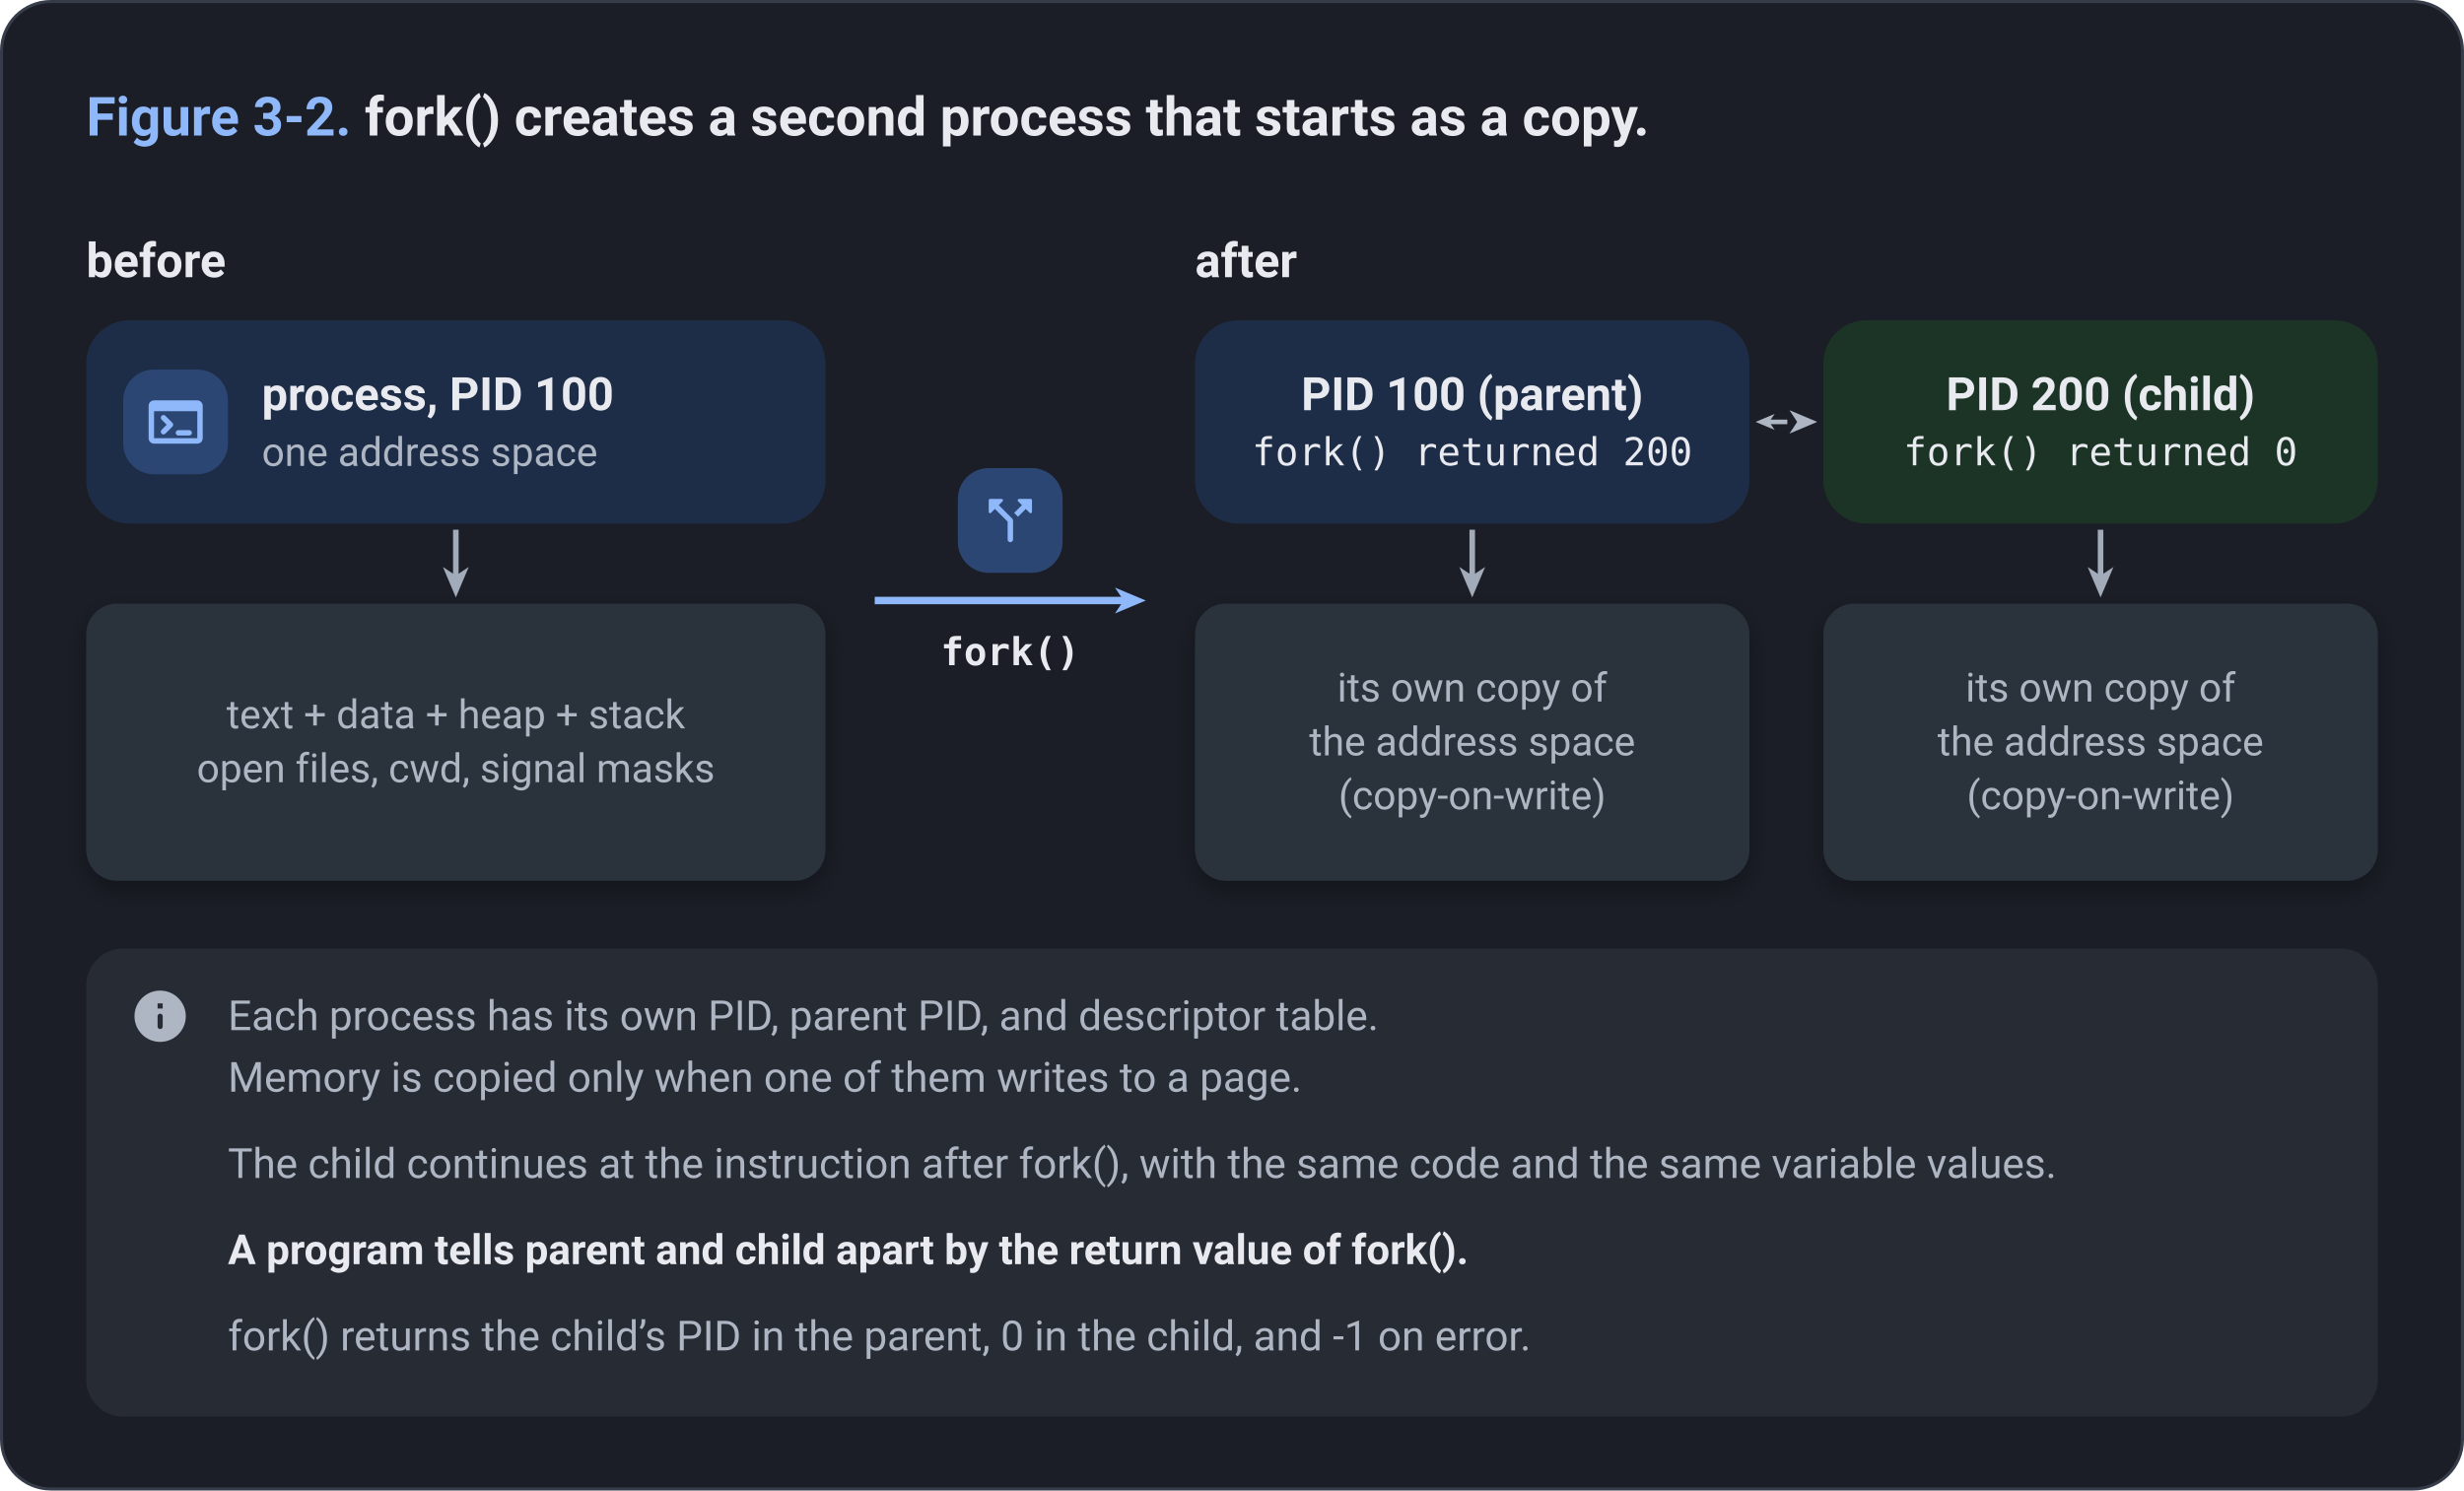
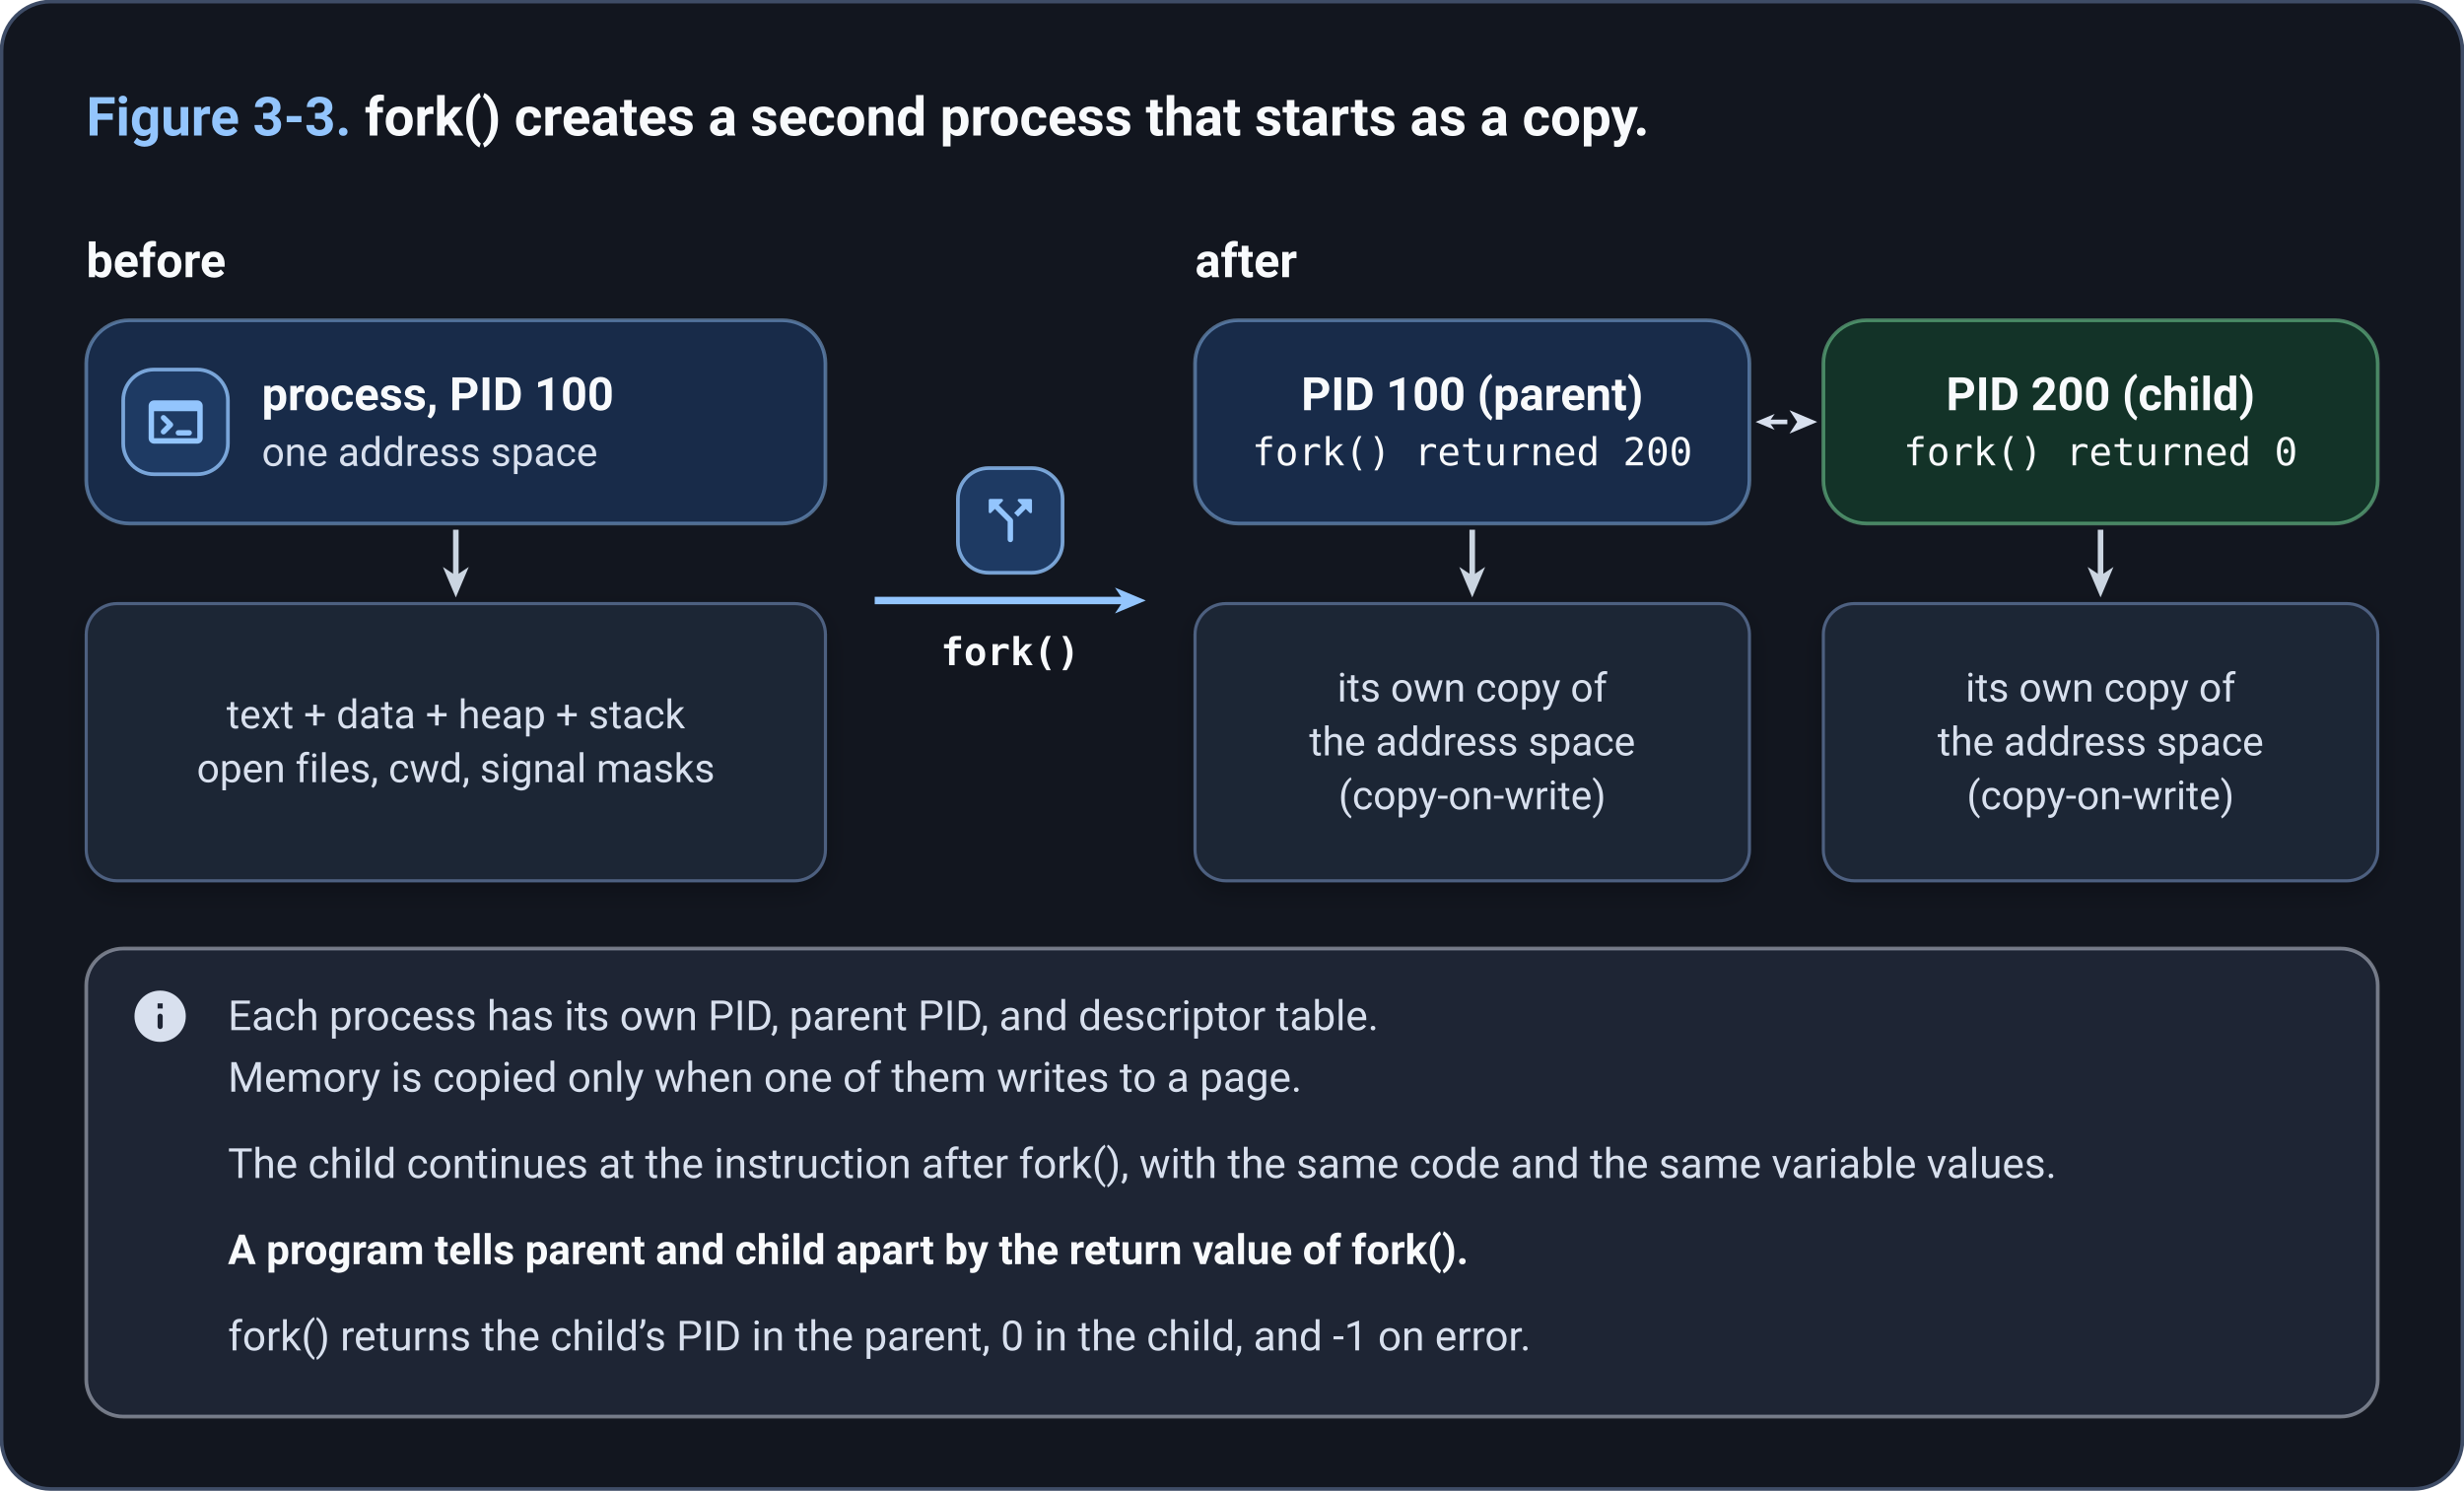
<svg xmlns="http://www.w3.org/2000/svg" viewBox="0 0 800 484" width="800" height="484">
  <style>
-     text { font-family: -apple-system, BlinkMacSystemFont, "Segoe UI", Roboto, "Helvetica Neue", Arial, sans-serif; fill: #E8EAF0; }
-     .paper { fill: #1B1E26; }
-     .frame { fill: #1B1E26; stroke: #363C49; stroke-width: 1; }
-     .card { fill: #2B303B; }
-     .hair { stroke: #363C49; stroke-width: 1.2; fill: none; }
-     .muted { fill: #AEB6C3; }
-     .ink { fill: #E8EAF0; }
+     text { font-family: -apple-system, BlinkMacSystemFont, "Segoe UI", Roboto, "Helvetica Neue", Arial, sans-serif; fill: #F8FAFC; }
+     .paper { fill: #12161F; }
+     .frame { fill: #12161F; stroke: #3E4C66; stroke-width: 1.2; }
+     .card { fill: #1E2636; stroke: #4E6080; stroke-width: 1; }
+     .hair { stroke: #3E4C66; stroke-width: 1.2; fill: none; }
+     .muted { fill: #D8E0EE; }
+     .ink { fill: #F8FAFC; }
    .title { font-size: 17.5px; font-weight: 650; }
    .head { font-size: 15.5px; font-weight: 650; }
    .name { font-size: 15px; font-weight: 650; }
    .body { font-size: 13.5px; }
    .sub { font-size: 13px; }
    .mono { font-size: 12.5px; font-family: "SF Mono", SFMono-Regular, ui-monospace, Menlo, Consolas, monospace; }
    .monob { font-size: 12.5px; font-weight: 650; font-family: "SF Mono", SFMono-Regular, ui-monospace, Menlo, Consolas, monospace; }
    .small { font-size: 12px; }
    .note { font-size: 13.5px; }
    .noteb { font-size: 13.5px; font-weight: 650; }
-     .sub, .small, .note { fill: #AEB6C3; }
-     .c-blue { fill: #1E2D47; }
-     .m-blue { fill: #2C4674; }
-     .a-blue { fill: #8FB8FA; }
-     .t-blue { fill: #8FB8FA; }
-     .w-blue { stroke: #8FB8FA; fill: none; stroke-linecap: butt; stroke-linejoin: round; }
-     .o-blue { stroke: #8FB8FA; fill: none; stroke-width: 1.5; }
-     .h-blue { stroke: #8FB8FA; stroke-width: 1.4; }
-     .c-green { fill: #1B3426; }
-     .m-green { fill: #28553B; }
-     .a-green { fill: #82D69C; }
-     .t-green { fill: #82D69C; }
-     .w-green { stroke: #82D69C; fill: none; stroke-linecap: butt; stroke-linejoin: round; }
-     .o-green { stroke: #82D69C; fill: none; stroke-width: 1.5; }
-     .h-green { stroke: #82D69C; stroke-width: 1.4; }
-     .c-amber { fill: #3A2D14; }
-     .m-amber { fill: #5E471A; }
-     .a-amber { fill: #F3C06B; }
-     .t-amber { fill: #F3C06B; }
-     .w-amber { stroke: #F3C06B; fill: none; stroke-linecap: butt; stroke-linejoin: round; }
-     .o-amber { stroke: #F3C06B; fill: none; stroke-width: 1.5; }
-     .h-amber { stroke: #F3C06B; stroke-width: 1.4; }
-     .c-red { fill: #41221D; }
-     .m-red { fill: #69322B; }
-     .a-red { fill: #F59E8D; }
-     .t-red { fill: #F59E8D; }
-     .w-red { stroke: #F59E8D; fill: none; stroke-linecap: butt; stroke-linejoin: round; }
-     .o-red { stroke: #F59E8D; fill: none; stroke-width: 1.5; }
-     .h-red { stroke: #F59E8D; stroke-width: 1.4; }
-     .c-purple { fill: #2C2549; }
-     .m-purple { fill: #453978; }
-     .a-purple { fill: #BCA8F7; }
-     .t-purple { fill: #BCA8F7; }
-     .w-purple { stroke: #BCA8F7; fill: none; stroke-linecap: butt; stroke-linejoin: round; }
-     .o-purple { stroke: #BCA8F7; fill: none; stroke-width: 1.5; }
-     .h-purple { stroke: #BCA8F7; stroke-width: 1.4; }
-     .c-teal { fill: #15332F; }
-     .m-teal { fill: #1F514B; }
-     .a-teal { fill: #72D5CA; }
-     .t-teal { fill: #72D5CA; }
-     .w-teal { stroke: #72D5CA; fill: none; stroke-linecap: butt; stroke-linejoin: round; }
-     .o-teal { stroke: #72D5CA; fill: none; stroke-width: 1.5; }
-     .h-teal { stroke: #72D5CA; stroke-width: 1.4; }
-     .c-gray { fill: #272B34; }
-     .m-gray { fill: #3A404D; }
-     .a-gray { fill: #AEB6C3; }
-     .t-gray { fill: #AEB6C3; }
-     .w-gray { stroke: #AEB6C3; fill: none; stroke-linecap: butt; stroke-linejoin: round; }
-     .o-gray { stroke: #AEB6C3; fill: none; stroke-width: 1.5; }
-     .h-gray { stroke: #AEB6C3; stroke-width: 1.4; }
-     .c-wire { fill: #272B34; }
-     .m-wire { fill: #3A404D; }
-     .a-wire { fill: #A2ABB9; }
-     .t-wire { fill: #A2ABB9; }
-     .w-wire { stroke: #A2ABB9; fill: none; stroke-linecap: butt; stroke-linejoin: round; }
-     .o-wire { stroke: #A2ABB9; fill: none; stroke-width: 1.5; }
-     .h-wire { stroke: #A2ABB9; stroke-width: 1.4; }
+     .sub, .small, .note { fill: #D8E0EE; }
+     .c-blue { fill: #182B49; stroke: #93C5FD; stroke-opacity: 0.48; stroke-width: 1.2; }
+     .m-blue { fill: #1E3A63; stroke: #93C5FD; stroke-opacity: 0.78; stroke-width: 1.2; }
+     .a-blue { fill: #93C5FD; }
+     .t-blue { fill: #93C5FD; }
+     .w-blue { stroke: #93C5FD; fill: none; stroke-linecap: butt; stroke-linejoin: round; }
+     .o-blue { stroke: #93C5FD; fill: none; stroke-width: 1.5; }
+     .h-blue { stroke: #93C5FD; stroke-width: 1.4; }
+     .c-green { fill: #133328; stroke: #86EFAC; stroke-opacity: 0.48; stroke-width: 1.2; }
+     .m-green { fill: #184D3B; stroke: #86EFAC; stroke-opacity: 0.78; stroke-width: 1.2; }
+     .a-green { fill: #86EFAC; }
+     .t-green { fill: #86EFAC; }
+     .w-green { stroke: #86EFAC; fill: none; stroke-linecap: butt; stroke-linejoin: round; }
+     .o-green { stroke: #86EFAC; fill: none; stroke-width: 1.5; }
+     .h-green { stroke: #86EFAC; stroke-width: 1.4; }
+     .c-amber { fill: #34250F; stroke: #FDE078; stroke-opacity: 0.48; stroke-width: 1.2; }
+     .m-amber { fill: #4F3814; stroke: #FDE078; stroke-opacity: 0.78; stroke-width: 1.2; }
+     .a-amber { fill: #FDE078; }
+     .t-amber { fill: #FDE078; }
+     .w-amber { stroke: #FDE078; fill: none; stroke-linecap: butt; stroke-linejoin: round; }
+     .o-amber { stroke: #FDE078; fill: none; stroke-width: 1.5; }
+     .h-amber { stroke: #FDE078; stroke-width: 1.4; }
+     .c-red { fill: #3A1B23; stroke: #FDA4AF; stroke-opacity: 0.48; stroke-width: 1.2; }
+     .m-red { fill: #582430; stroke: #FDA4AF; stroke-opacity: 0.78; stroke-width: 1.2; }
+     .a-red { fill: #FDA4AF; }
+     .t-red { fill: #FDA4AF; }
+     .w-red { stroke: #FDA4AF; fill: none; stroke-linecap: butt; stroke-linejoin: round; }
+     .o-red { stroke: #FDA4AF; fill: none; stroke-width: 1.5; }
+     .h-red { stroke: #FDA4AF; stroke-width: 1.4; }
+     .c-purple { fill: #261E47; stroke: #DDD6FE; stroke-opacity: 0.48; stroke-width: 1.2; }
+     .m-purple { fill: #382B6B; stroke: #DDD6FE; stroke-opacity: 0.78; stroke-width: 1.2; }
+     .a-purple { fill: #DDD6FE; }
+     .t-purple { fill: #DDD6FE; }
+     .w-purple { stroke: #DDD6FE; fill: none; stroke-linecap: butt; stroke-linejoin: round; }
+     .o-purple { stroke: #DDD6FE; fill: none; stroke-width: 1.5; }
+     .h-purple { stroke: #DDD6FE; stroke-width: 1.4; }
+     .c-teal { fill: #113136; stroke: #5EEAD4; stroke-opacity: 0.48; stroke-width: 1.2; }
+     .m-teal { fill: #164A52; stroke: #5EEAD4; stroke-opacity: 0.78; stroke-width: 1.2; }
+     .a-teal { fill: #5EEAD4; }
+     .t-teal { fill: #5EEAD4; }
+     .w-teal { stroke: #5EEAD4; fill: none; stroke-linecap: butt; stroke-linejoin: round; }
+     .o-teal { stroke: #5EEAD4; fill: none; stroke-width: 1.5; }
+     .h-teal { stroke: #5EEAD4; stroke-width: 1.4; }
+     .c-gray { fill: #1E2534; stroke: #D8E0EE; stroke-opacity: 0.48; stroke-width: 1.2; }
+     .m-gray { fill: #2C364A; stroke: #D8E0EE; stroke-opacity: 0.78; stroke-width: 1.2; }
+     .a-gray { fill: #D8E0EE; }
+     .t-gray { fill: #D8E0EE; }
+     .w-gray { stroke: #D8E0EE; fill: none; stroke-linecap: butt; stroke-linejoin: round; }
+     .o-gray { stroke: #D8E0EE; fill: none; stroke-width: 1.5; }
+     .h-gray { stroke: #D8E0EE; stroke-width: 1.4; }
+     .c-wire { fill: #1E2534; }
+     .m-wire { fill: #2C364A; }
+     .a-wire { fill: #CBD5E1; }
+     .t-wire { fill: #CBD5E1; }
+     .w-wire { stroke: #CBD5E1; fill: none; stroke-linecap: butt; stroke-linejoin: round; }
+     .o-wire { stroke: #CBD5E1; fill: none; stroke-width: 1.5; }
+     .h-wire { stroke: #CBD5E1; stroke-width: 1.4; }
  </style>
  <defs>
    <filter id="lift" x="-10%" y="-15%" width="120%" height="140%">
-       <feDropShadow dx="0" dy="1" stdDeviation="1.2" flood-color="#000000" flood-opacity="0.45" />
-       <feDropShadow dx="0" dy="3" stdDeviation="4" flood-color="#000000" flood-opacity="0.32" />
+       <feDropShadow dx="0" dy="1" stdDeviation="1.2" flood-color="#000000" flood-opacity="0.35" />
+       <feDropShadow dx="0" dy="3" stdDeviation="4" flood-color="#000000" flood-opacity="0.24" />
    </filter>
  </defs>
  <rect x="0.5" y="0.5" width="799" height="483" rx="16" class="frame" />
  <text x="28" y="44" class="title">
-     <tspan class="t-blue">Figure 3-2.</tspan> fork() creates a second process that starts as a copy.</text>
+     <tspan class="t-blue">Figure 3-3.</tspan> fork() creates a second process that starts as a copy.</text>
  <g transform="translate(0 74)">
    <text x="28.0" y="16.0" class="head">before</text>
    <rect x="28.0" y="30.0" width="240.0" height="66.0" rx="14" class="c-blue" />
    <rect x="40.0" y="46.0" width="34.0" height="34.0" rx="10" class="m-blue" />
    <g transform="translate(46.5 52.5) scale(0.878)" class="a-blue">
      <path d="M20 4H4a2 2 0 0 0-2 2v12a2 2 0 0 0 2 2h16c1.1 0 2-.9 2-2V6a2 2 0 0 0-2-2zm0 14H4V8h16v10zm-8-2c0-.55.45-1 1-1h4c.55 0 1 .45 1 1s-.45 1-1 1h-4c-.55 0-1-.45-1-1zM6.79 9.71a.996.996 0 0 1 1.41 0l2.59 2.59c.39.39.39 1.02 0 1.41L8.2 16.3a.996.996 0 1 1-1.41-1.41L8.67 13l-1.88-1.88a.996.996 0 0 1 0-1.41z" />
    </g>
    <text x="85.0" y="59.2" class="name" data-fit="85.0,260.0">process, PID 100</text>
    <text x="85.0" y="77.3" class="sub" data-fit="85.0,260.0">one address space</text>
    <rect x="28.0" y="122.0" width="240.0" height="90.0" rx="10" class="card" filter="url(#lift)" />
    <text x="148.0" y="162.5" class="sub" text-anchor="middle" data-fit="33.0,263.0">text + data + heap + stack</text>
    <text x="148.0" y="180.0" class="sub" text-anchor="middle" data-fit="33.0,263.0">open files, cwd, signal masks</text>
    <polygon points="148.0,120.0 143.8,110.1 148.0,112.9 152.2,110.1" class="a-wire" />
    <path d="M148.0,98.0 L148.0,113.1" class="w-wire" stroke-width="1.8" />
    <polygon points="372.0,121.0 362.0,125.2 364.8,121.0 362.0,116.8" class="a-blue" />
    <path d="M284.0,121.0 L365.0,121.0" class="w-blue" stroke-width="2.4" />
    <rect x="311.0" y="78.0" width="34.0" height="34.0" rx="10" class="m-blue" />
    <g transform="translate(317.5 84.5) scale(0.878)" class="a-blue">
      <path d="m14.85 4.85 1.44 1.44-2.88 2.88 1.42 1.42 2.88-2.88 1.44 1.44a.5.5 0 0 0 .85-.36V4.5c0-.28-.22-.5-.5-.5h-4.29a.5.5 0 0 0-.36.85zM8.79 4H4.5c-.28 0-.5.22-.5.5v4.29c0 .45.54.67.85.35L6.29 7.7 11 12.4V19c0 .55.45 1 1 1s1-.45 1-1v-7c0-.26-.11-.52-.29-.71l-5-5.01 1.44-1.44c.31-.3.09-.84-.36-.84z" />
    </g>
    <text x="328.0" y="142.0" class="monob" text-anchor="middle">fork()</text>
    <text x="388.0" y="16.0" class="head">after</text>
    <rect x="388.0" y="30.0" width="180.0" height="66.0" rx="14" class="c-blue" />
    <text x="478.0" y="59.2" class="name" text-anchor="middle" data-fit="393.0,563.0">PID 100 (parent)</text>
    <text x="478.0" y="77.1" class="mono" text-anchor="middle" data-fit="393.0,563.0">fork() returned 200</text>
    <rect x="388.0" y="122.0" width="180.0" height="90.0" rx="10" class="card" filter="url(#lift)" />
    <text x="478.0" y="153.8" class="sub" text-anchor="middle" data-fit="393.0,563.0">its own copy of</text>
    <text x="478.0" y="171.3" class="sub" text-anchor="middle" data-fit="393.0,563.0">the address space</text>
    <text x="478.0" y="188.8" class="sub" text-anchor="middle" data-fit="393.0,563.0">(copy-on-write)</text>
    <polygon points="478.0,120.0 473.8,110.1 478.0,112.9 482.2,110.1" class="a-wire" />
    <path d="M478.0,98.0 L478.0,113.1" class="w-wire" stroke-width="1.8" />
    <rect x="592.0" y="30.0" width="180.0" height="66.0" rx="14" class="c-green" />
    <text x="682.0" y="59.2" class="name" text-anchor="middle" data-fit="597.0,767.0">PID 200 (child)</text>
    <text x="682.0" y="77.1" class="mono" text-anchor="middle" data-fit="597.0,767.0">fork() returned 0</text>
    <rect x="592.0" y="122.0" width="180.0" height="90.0" rx="10" class="card" filter="url(#lift)" />
    <text x="682.0" y="153.8" class="sub" text-anchor="middle" data-fit="597.0,767.0">its own copy of</text>
    <text x="682.0" y="171.3" class="sub" text-anchor="middle" data-fit="597.0,767.0">the address space</text>
    <text x="682.0" y="188.8" class="sub" text-anchor="middle" data-fit="597.0,767.0">(copy-on-write)</text>
    <polygon points="682.0,120.0 677.8,110.1 682.0,112.9 686.2,110.1" class="a-wire" />
    <path d="M682.0,98.0 L682.0,113.1" class="w-wire" stroke-width="1.8" />
    <polygon points="590.0,63.0 581.0,66.8 583.5,63.0 581.0,59.2" class="a-gray" />
    <polygon points="570.0,63.0 576.2,60.4 574.4,63.0 576.2,65.6" class="a-gray" />
    <path d="M574.3,63.0 L583.7,63.0" class="w-gray" stroke-width="1.5" stroke-dasharray="6 5" />
  </g>
  <rect x="28" y="308" width="744" height="152" rx="12" class="c-gray" />
  <g transform="translate(42 320) scale(0.833)" class="a-gray">
    <path d="M12 2C6.48 2 2 6.48 2 12s4.48 10 10 10 10-4.48 10-10S17.52 2 12 2zm0 15c-.55 0-1-.45-1-1v-4c0-.55.45-1 1-1s1 .45 1 1v4c0 .55-.45 1-1 1zm1-8h-2V7h2v2z" />
  </g>
  <text x="74" y="334.5" class="note" data-fit="74,760">Each process has its own PID, parent PID, and descriptor table.</text>
  <text x="74" y="354.5" class="note" data-fit="74,760">Memory is copied only when one of them writes to a page.</text>
  <text x="74" y="382.5" class="note" data-fit="74,760">The child continues at the instruction after fork(), with the same code and the same variable values.</text>
  <text x="74" y="410.5" class="noteb ink" data-fit="74,760">A program tells parent and child apart by the return value of fork().</text>
  <text x="74" y="438.5" class="note" data-fit="74,760">fork() returns the child’s PID in the parent, 0 in the child, and -1 on error.</text>
</svg>
